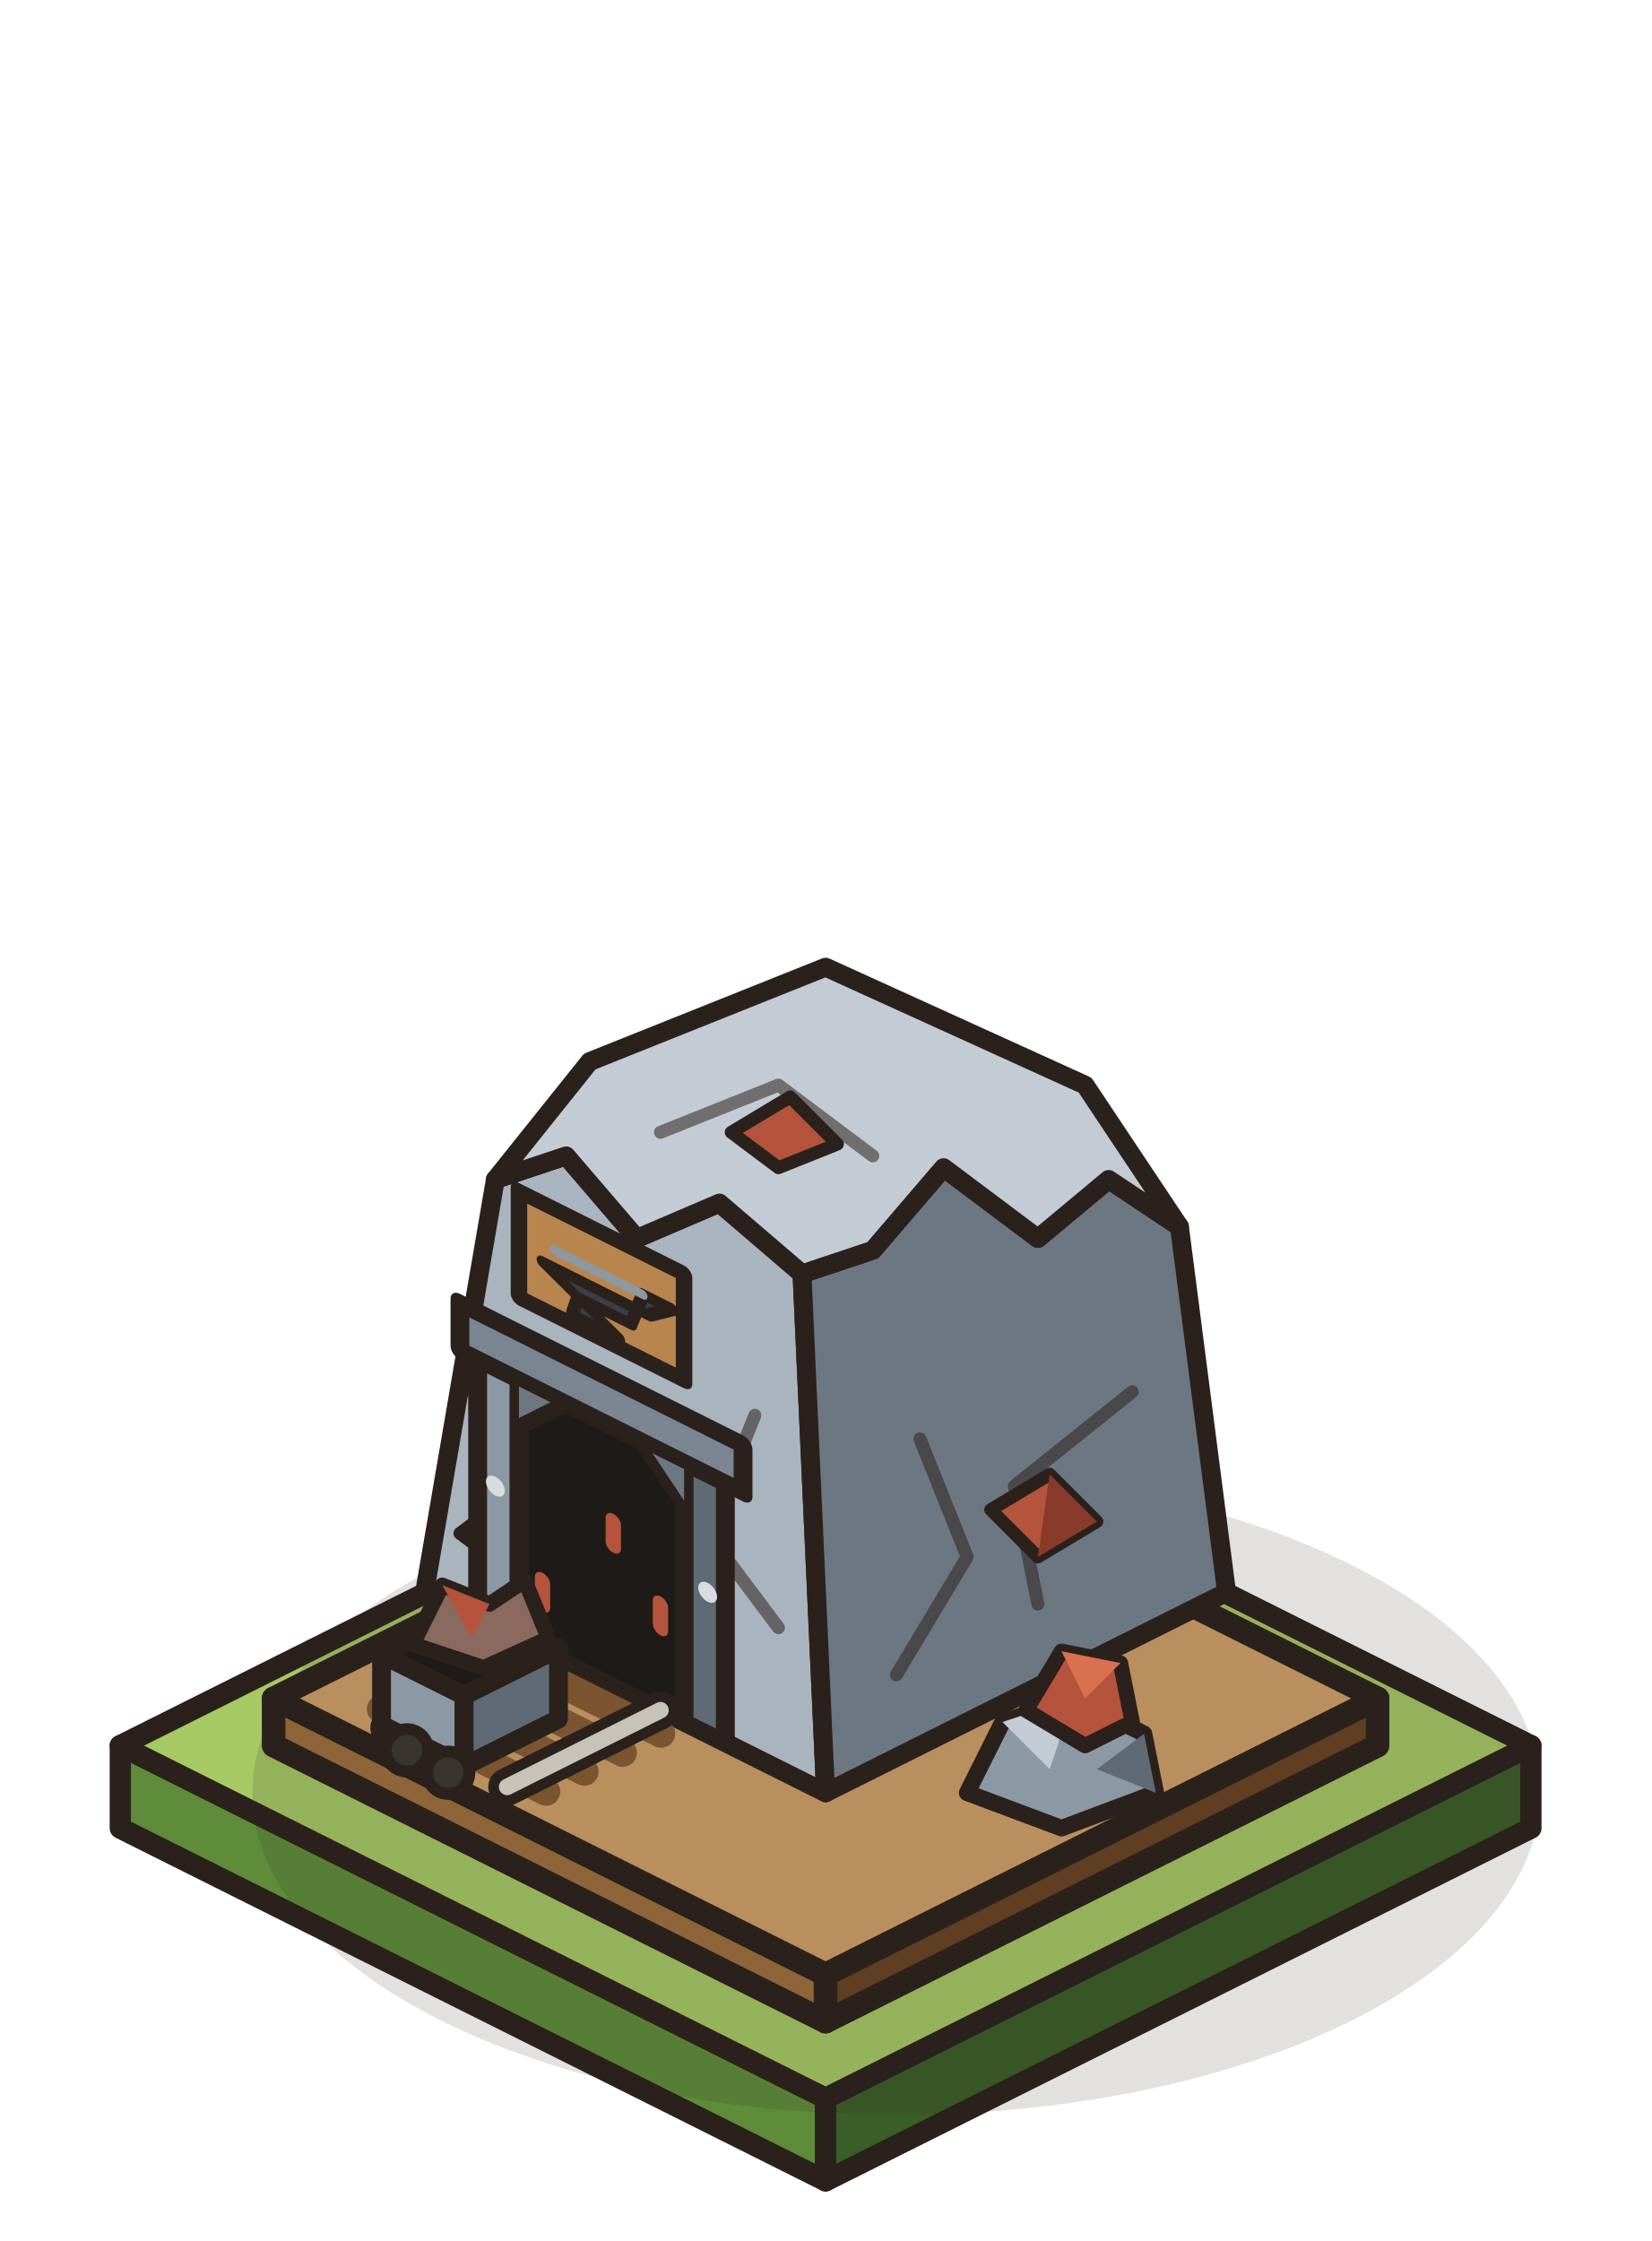
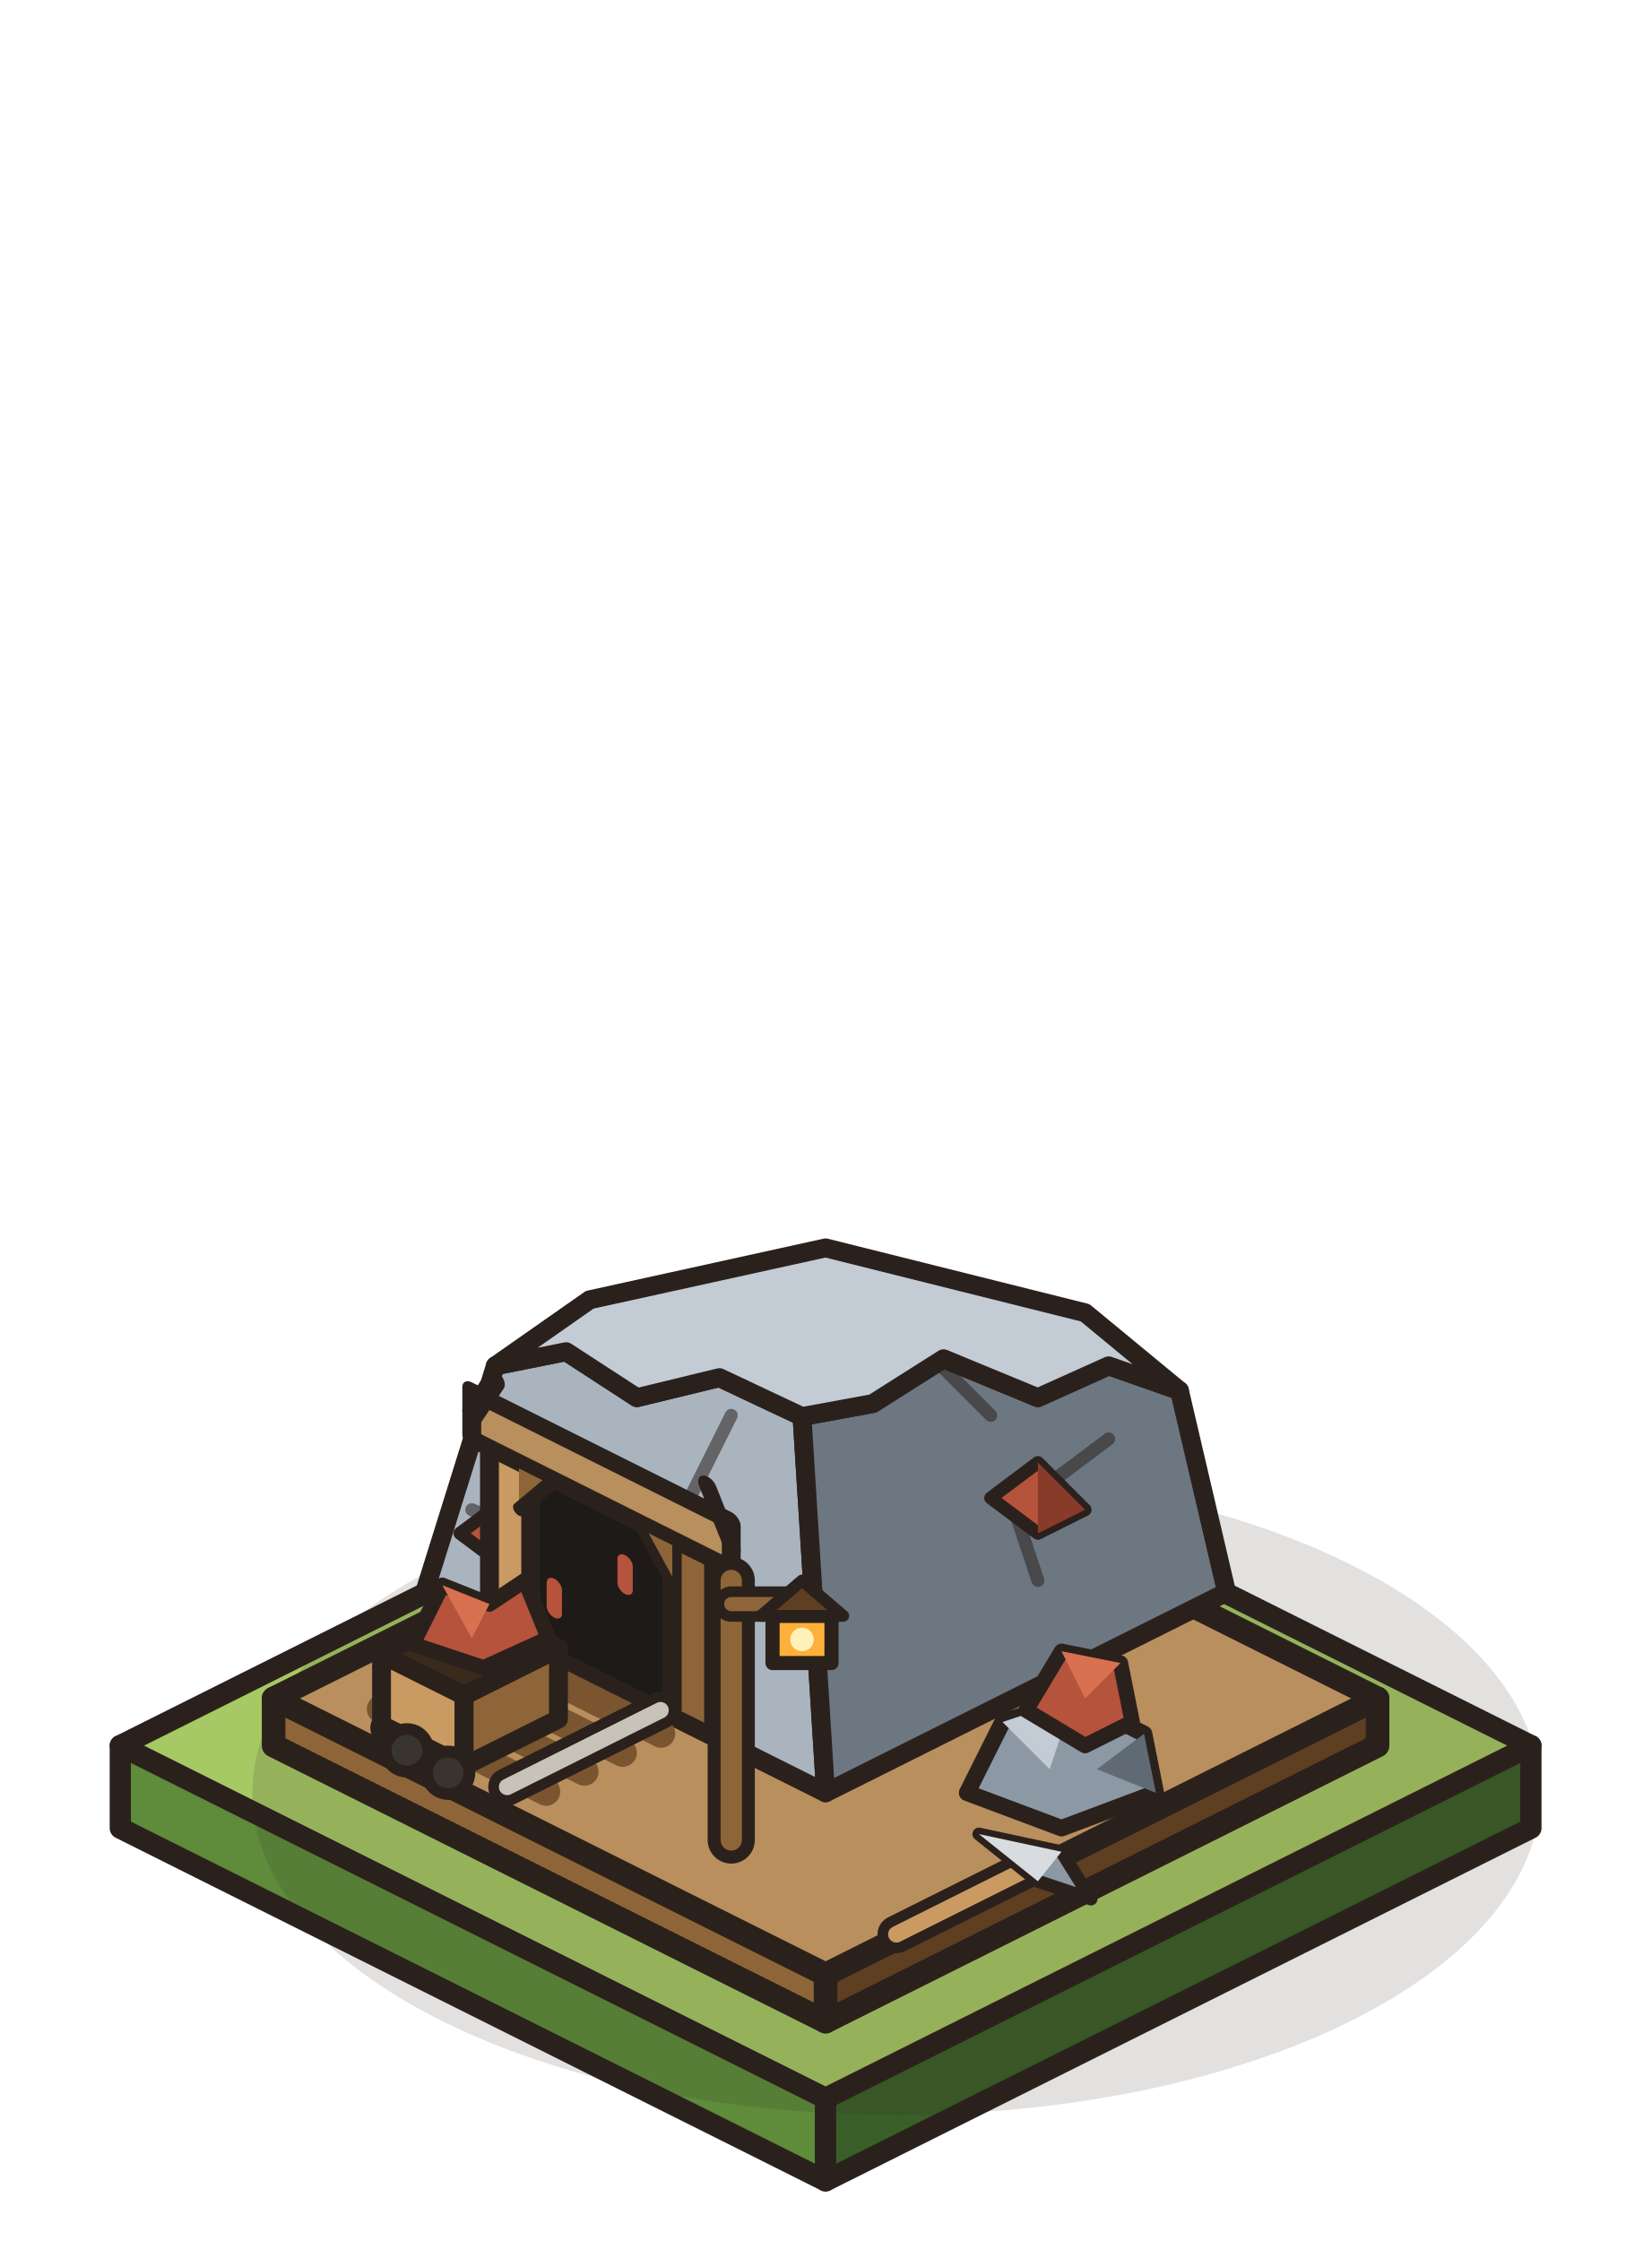
<svg xmlns="http://www.w3.org/2000/svg" viewBox="-70 -122 140 190" width="280" height="380">
  <path d="M-59.8 26L0 55.9L0 62.9L-59.8 33Z" fill="#5E8C3A" stroke="#2B211C" stroke-width="1.8" stroke-linejoin="round" />
  <path d="M59.8 26L0 55.9L0 62.9L59.8 33Z" fill="#3A5E27" stroke="#2B211C" stroke-width="1.8" stroke-linejoin="round" />
  <path d="M0 -3.9L59.8 26L0 55.9L-59.8 26Z" fill="#A6C964" stroke="#2B211C" stroke-width="1.8" stroke-linejoin="round" />
  <ellipse cx="6" cy="30" rx="54.6" ry="27.3" fill="#2B211C" opacity="0.14" />
  <g stroke="#2B211C" stroke-width="1.6" stroke-linejoin="round" stroke-linecap="round">
    <path d="M-46.8 22L0 45.4L0 49.4L-46.8 26Z" fill="#8E6539" stroke-width="2" />
    <path d="M46.8 22L0 45.4L0 49.4L46.8 26Z" fill="#5E3F22" stroke-width="2" />
    <path d="M0 -1.4L46.8 22L0 45.4L-46.8 22Z" fill="#B98F5E" stroke-width="2" />
-     <path d="M-34 13L0 30L-2 -14L-9 -20L-16 -17L-22 -24L-28 -22Z" fill="#A9B4BE" />
-     <path d="M0 30L34 13L30 -18L24 -22L18 -17L10 -23L4 -16L-2 -14Z" fill="#6C7782" />
-     <path d="M-28 -22L-22 -24L-16 -17L-9 -20L-2 -14L4 -16L10 -23L18 -17L24 -22L30 -18L22 -30L0 -40L-20 -32Z" fill="#C3CCD4" />
-     <path d="M-30 -4L-20 2L-22 12M-6 -2L-10 8L-4 16M26 -4L16 4L18 14M8 0L12 10L6 20M-14 -26L-4 -30L4 -24" fill="none" stroke-width="1.100" opacity=".55" />
-     <path d="M-31 8L-27 5L-23 8L-27 11Z" fill="#B5533C" stroke-width="1.100" />
-     <path d="M-27 5L-23 8L-27 11Z" fill="#8A3A2A" stroke="none" />
-     <path d="M14 6L19 3L23 7L18 10Z" fill="#B5533C" stroke-width="1.100" />
-     <path d="M19 3L23 7L18 10Z" fill="#8A3A2A" stroke="none" />
-     <path d="M-8 -26L-3 -29L1 -25L-4 -23Z" fill="#B5533C" stroke-width="1.100" />
+     <path d="M-34 13L0 30L-2 -1.9L-9 -5.2L-16 -3.5L-22 -7.4L-28 -6.2Z" fill="#A9B4BE" />
+     <path d="M0 30L34 13L30 -4.1L24 -6.2L18 -3.5L10 -6.8L4 -3.0L-2 -1.9Z" fill="#6C7782" />
+     <path d="M-28 -6.2L-22 -7.4L-16 -3.5L-9 -5.2L-2 -1.9L4 -3.0L10 -6.8L18 -3.5L24 -6.2L30 -4.1L22 -10.7L0 -16.2L-20 -11.8Z" fill="#C3CCD4" />
+     <path d="M-30 6L-20 10L-22 14M-8 -2L-12 6M24 0L16 6L18 12M10 -6L14 -2" fill="none" stroke-width="1.100" opacity=".55" />
+     <path d="M-31 8L-27 5L-23 9L-27 11Z" fill="#B5533C" stroke-width="1.100" />
+     <path d="M-27 5L-23 9L-27 11Z" fill="#8A3A2A" stroke="none" />
+     <path d="M14 5L18 2L22 6L18 8Z" fill="#B5533C" stroke-width="1.100" />
+     <path d="M18 2L22 6L18 8Z" fill="#8A3A2A" stroke="none" />
    <g transform="matrix(1 .5 0 -1 0 30)">
-       <rect x="-27" y="0" width="16" height="22" fill="#1E1A18" />
-       <path d="M-24 6L-24 4M-18 14L-18 12M-14 9L-14 7" fill="none" stroke="#B5533C" stroke-width="1.300" />
-       <rect x="-29.500" y="0" width="3.500" height="25" fill="#8C98A3" />
-       <rect x="-12" y="0" width="3.500" height="25" fill="#5F6A75" />
-       <rect x="-31" y="22" width="24" height="4" fill="#7A8591" />
-       <path d="M-26 22L-22 22L-26 18M-12 22L-16 22L-12 18" fill="#6C7782" stroke-width="1.100" />
-       <circle cx="-28" cy="12" r=".8" fill="#D8DCE0" stroke="none" />
-       <circle cx="-10" cy="12" r=".8" fill="#D8DCE0" stroke="none" />
-       <rect x="-26" y="29" width="14" height="9" fill="#B9854F" stroke-width="1.400" />
-       <path d="M-24 33H-15L-13 34.500H-15.500L-16.500 31.500H-21L-21.500 29.800H-17.500Z" fill="#3A3F45" stroke-width="1" />
-       <path d="M-23 34.500H-15.500" fill="none" stroke="#8C98A3" stroke-width=".8" />
+       <rect x="-26" y="0" width="14" height="15" fill="#1E1A18" />
+       <path d="M-23 6L-23 4M-17 11L-17 9" fill="none" stroke="#B5533C" stroke-width="1.300" />
+       <rect x="-28.500" y="0" width="3.500" height="17" fill="#C99A62" />
+       <rect x="-13" y="0" width="3.500" height="17" fill="#8E6539" />
+       <rect x="-30" y="15" width="22" height="4" fill="#B98F5E" />
+       <path d="M-26 15L-23 15L-26 11M-13 15L-16 15L-13 11" fill="#8E6539" stroke-width="1" />
+       <path d="M-30 17L-28 21M-8 17L-10 21" fill="none" stroke-width="1.6" />
    </g>
    <path d="M-27.950 17.980L-13.950 24.980M-31.200 19.600L-17.200 26.600M-34.450 21.200L-20.450 28.200M-37.700 22.900L-23.700 29.900" fill="none" stroke="#7A5530" stroke-width="2.400" />
    <path d="M-24 18L-37 24.500M-14 23L-27 29.500" fill="none" stroke-width="3.200" />
    <path d="M-24 18L-37 24.500M-14 23L-27 29.500" fill="none" stroke="#C8C3B8" stroke-width="1.400" />
-     <path d="M-37.650 24.250L-30.650 27.750V21.750L-37.650 18.250Z" fill="#8C98A3" />
-     <path d="M-30.650 27.750L-22.650 23.750V17.750L-30.650 21.750Z" fill="#5F6A75" />
-     <path d="M-30.650 21.750L-22.650 17.750L-29.650 14.250L-37.650 18.250Z" fill="#1E1A18" />
-     <path d="M-35 17.400L-32.500 12.400L-28.500 14L-25.500 12L-23.500 16.900L-29 19.400Z" fill="#8A6A5E" stroke-width="1.300" />
-     <path d="M-32.500 12.400L-28.500 14L-30 16.900Z" fill="#B5533C" stroke="none" />
-     <circle cx="-35.500" cy="26.400" r="1.800" fill="#3A3430" stroke-width="1" />
-     <circle cx="-32" cy="28.300" r="1.800" fill="#3A3430" stroke-width="1" />
+     <g transform="translate(0 0)">
+       <path d="M-37.650 24.250L-30.650 27.750V21.750L-37.650 18.250Z" fill="#C99A62" />
+       <path d="M-30.650 27.750L-22.650 23.750V17.750L-30.650 21.750Z" fill="#8E6539" />
+       <path d="M-30.650 21.750L-22.650 17.750L-29.650 14.250L-37.650 18.250Z" fill="#3A2A1C" />
+       <path d="M-35 17.400L-32.500 12.400L-28.500 14L-25.500 12L-23.500 16.900L-29 19.400Z" fill="#B5533C" stroke-width="1.300" />
+       <path d="M-32.500 12.400L-28.500 14L-30 16.900Z" fill="#D9704F" stroke="none" />
+       <circle cx="-35.500" cy="26.400" r="1.800" fill="#3A3430" stroke-width="1" />
+       <circle cx="-32" cy="28.300" r="1.800" fill="#3A3430" stroke-width="1" />
+     </g>
    <path d="M12 30L15 24L21 22L27 25L28 30L20 33Z" fill="#8C98A3" stroke-width="1.400" />
    <path d="M15 24L21 22L19 28Z" fill="#C3CCD4" stroke="none" />
    <path d="M28 30L27 25L23 28Z" fill="#5F6A75" stroke="none" />
    <path d="M17 23L20 18L25 19L26 24L22 26Z" fill="#B5533C" stroke-width="1.300" />
    <path d="M20 18L25 19L22 22Z" fill="#D9704F" stroke="none" />
-     <path d="M-12 -2L8 -2M6 -2" fill="none" stroke="none" />
+     <path d="M6 42L18 36" fill="none" stroke-width="3.200" />
+     <path d="M6 42L18 36" fill="none" stroke="#C99A62" stroke-width="1.400" />
+     <path d="M13 33.500L20 35L22.500 39L18 37.500Z" fill="#8C98A3" stroke-width="1.100" />
+     <path d="M13 33.500L20 35L18 37.500Z" fill="#D8DCE0" stroke="none" />
+     <path d="M-8 34V12" fill="none" stroke-width="4" />
+     <path d="M-8 34V12" fill="none" stroke="#8E6539" stroke-width="1.800" />
+     <path d="M-8 14H-2" fill="none" stroke-width="3" />
+     <path d="M-8 14H-2" fill="none" stroke="#8E6539" stroke-width="1.200" />
+     <path d="M-4.500 15V19H0.500V15Z" fill="#FFB03A" stroke-width="1.200" />
+     <path d="M-5.500 15H1.500L-2 12Z" fill="#5E3F22" stroke-width="1" />
+     <circle cx="-2" cy="17" r="1" fill="#FFF1B8" stroke="none" />
  </g>
</svg>
